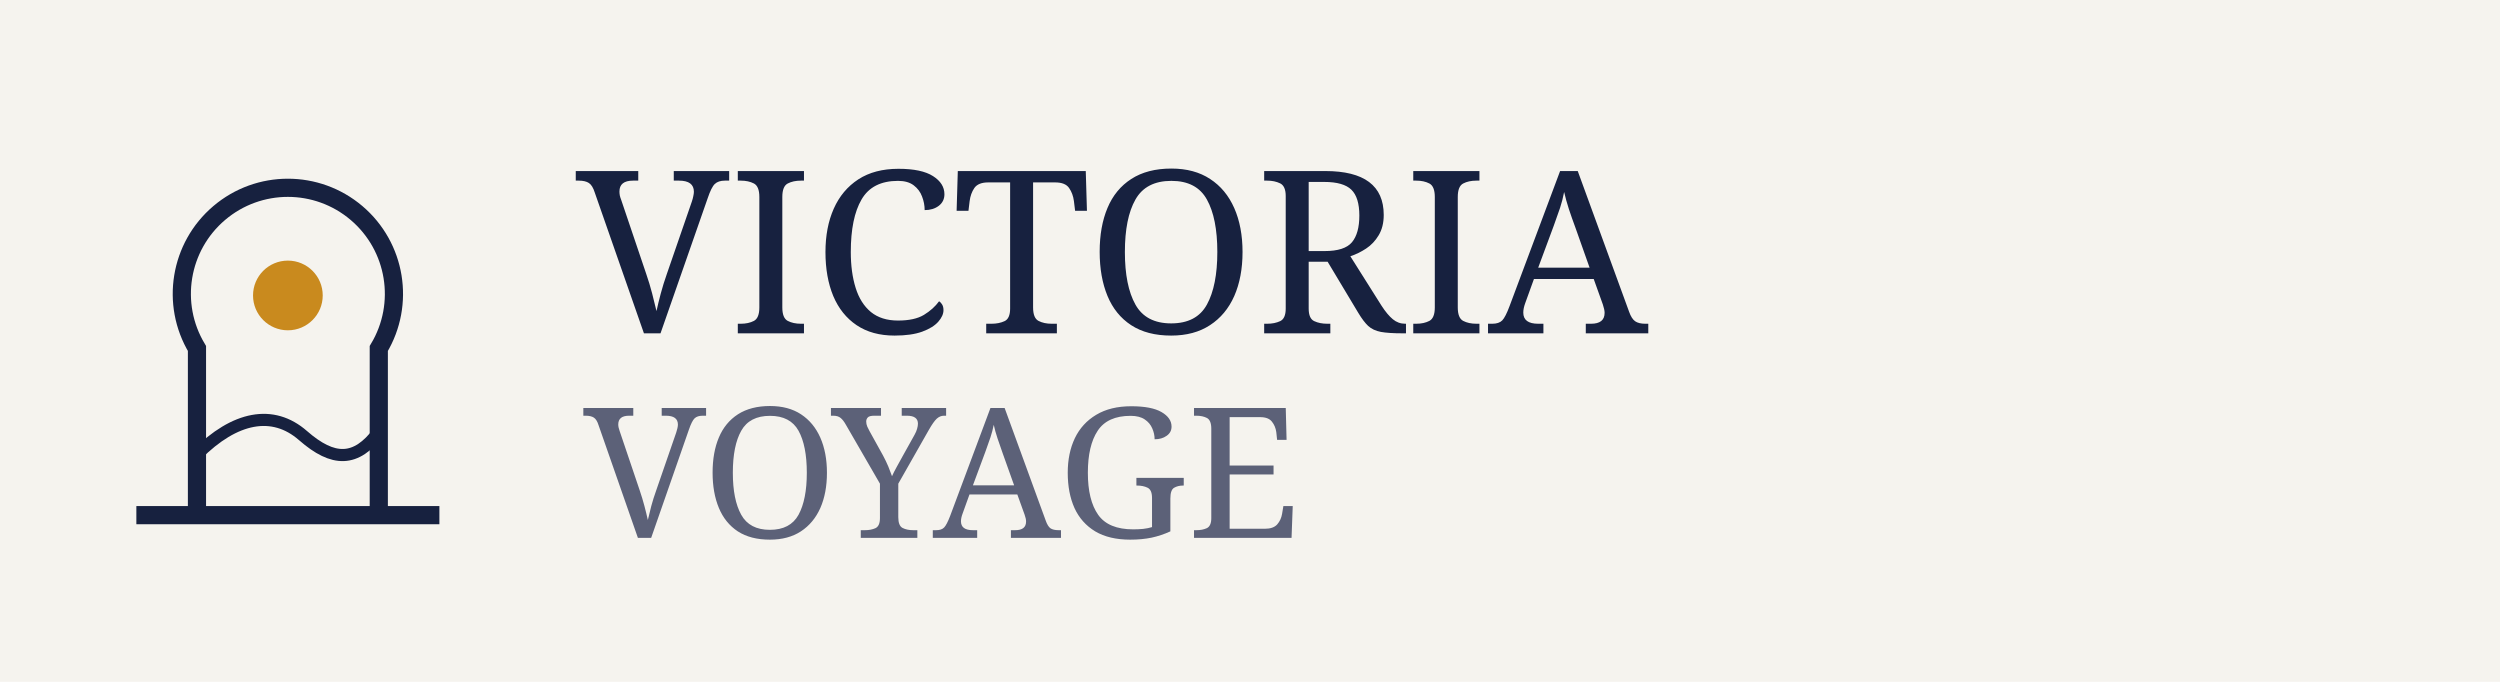
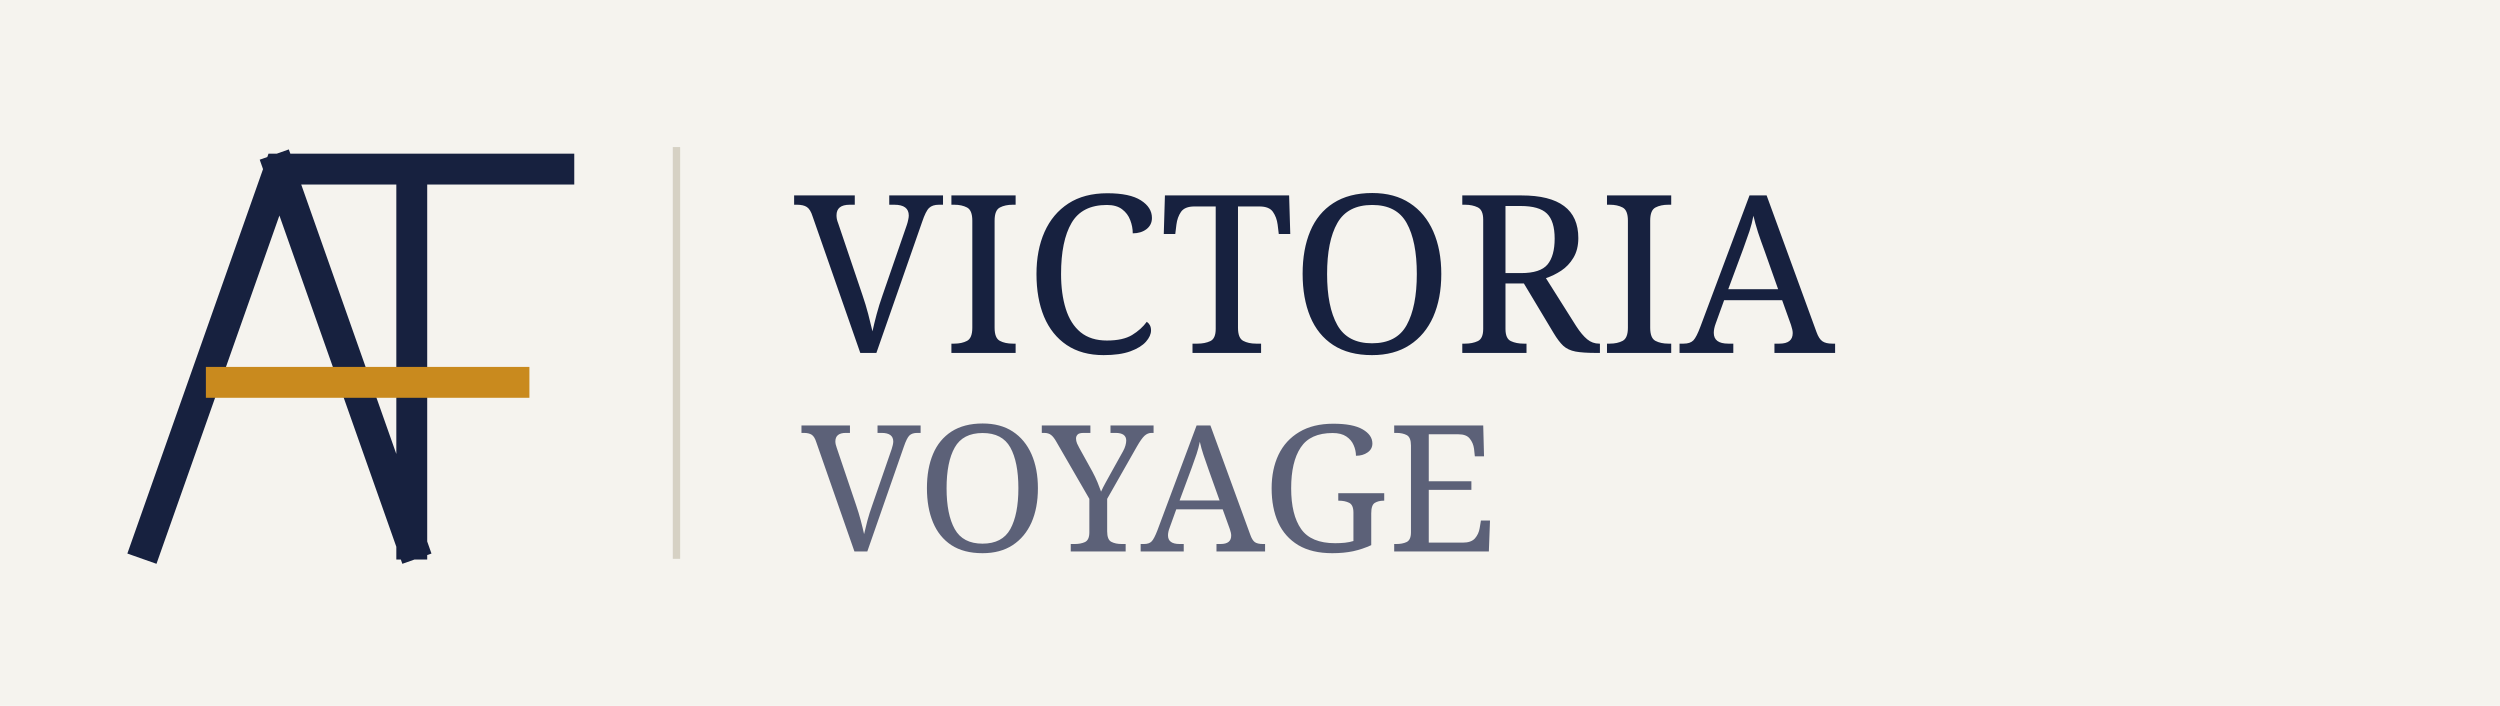
- <svg xmlns="http://www.w3.org/2000/svg" viewBox="0 0 330 90" width="660" height="180">
-   <rect width="330" height="90" fill="#F5F3EE" />
-   <g transform="translate(14 14)" fill="none" stroke="#17213F">
-     <path d="M12 54V32a14 14 0 1 1 24 0v22" stroke-width="2.4" />
-     <circle cx="24" cy="25" r="4.6" fill="#C98A1E" stroke="none" />
-     <path d="M12 46c5-5 10-6 14-2.5S33 47 36 43" stroke-width="1.6" />
-     <path d="M4 54h40" stroke-width="2.4" />
+ <svg xmlns="http://www.w3.org/2000/svg" viewBox="0 0 340 96" width="680" height="192">
+   <rect width="340" height="96" fill="#F5F3EE" />
+   <g transform="translate(16 16)">
+     <path d="M4 58 22 7h38M22 7l18 51M40 7v51" fill="none" stroke="#17213F" stroke-width="4.2" stroke-linejoin="miter" stroke-linecap="square" />
+     <path d="M12 36h44" stroke="#C98A1E" stroke-width="4.2" />
  </g>
-   <text x="76" y="44" font-family="Bodoni Moda, Didot, Georgia, serif" font-size="30" textLength="226" lengthAdjust="spacing" fill="#17213F">VICTORIA</text>
-   <text x="77" y="71" font-family="Bodoni Moda, Didot, Georgia, serif" font-size="24" textLength="220" lengthAdjust="spacing" fill="#5C6178">VOYAGE</text>
+   <line x1="92" y1="20" x2="92" y2="76" stroke="#D6D1C4" stroke-width="1" />
+   <text x="108" y="48" font-family="Bodoni Moda, Didot, Georgia, serif" font-size="30" textLength="214" lengthAdjust="spacing" fill="#17213F">VICTORIA</text>
+   <text x="109" y="75" font-family="Bodoni Moda, Didot, Georgia, serif" font-size="24" textLength="208" lengthAdjust="spacing" fill="#5C6178">VOYAGE</text>
</svg>
